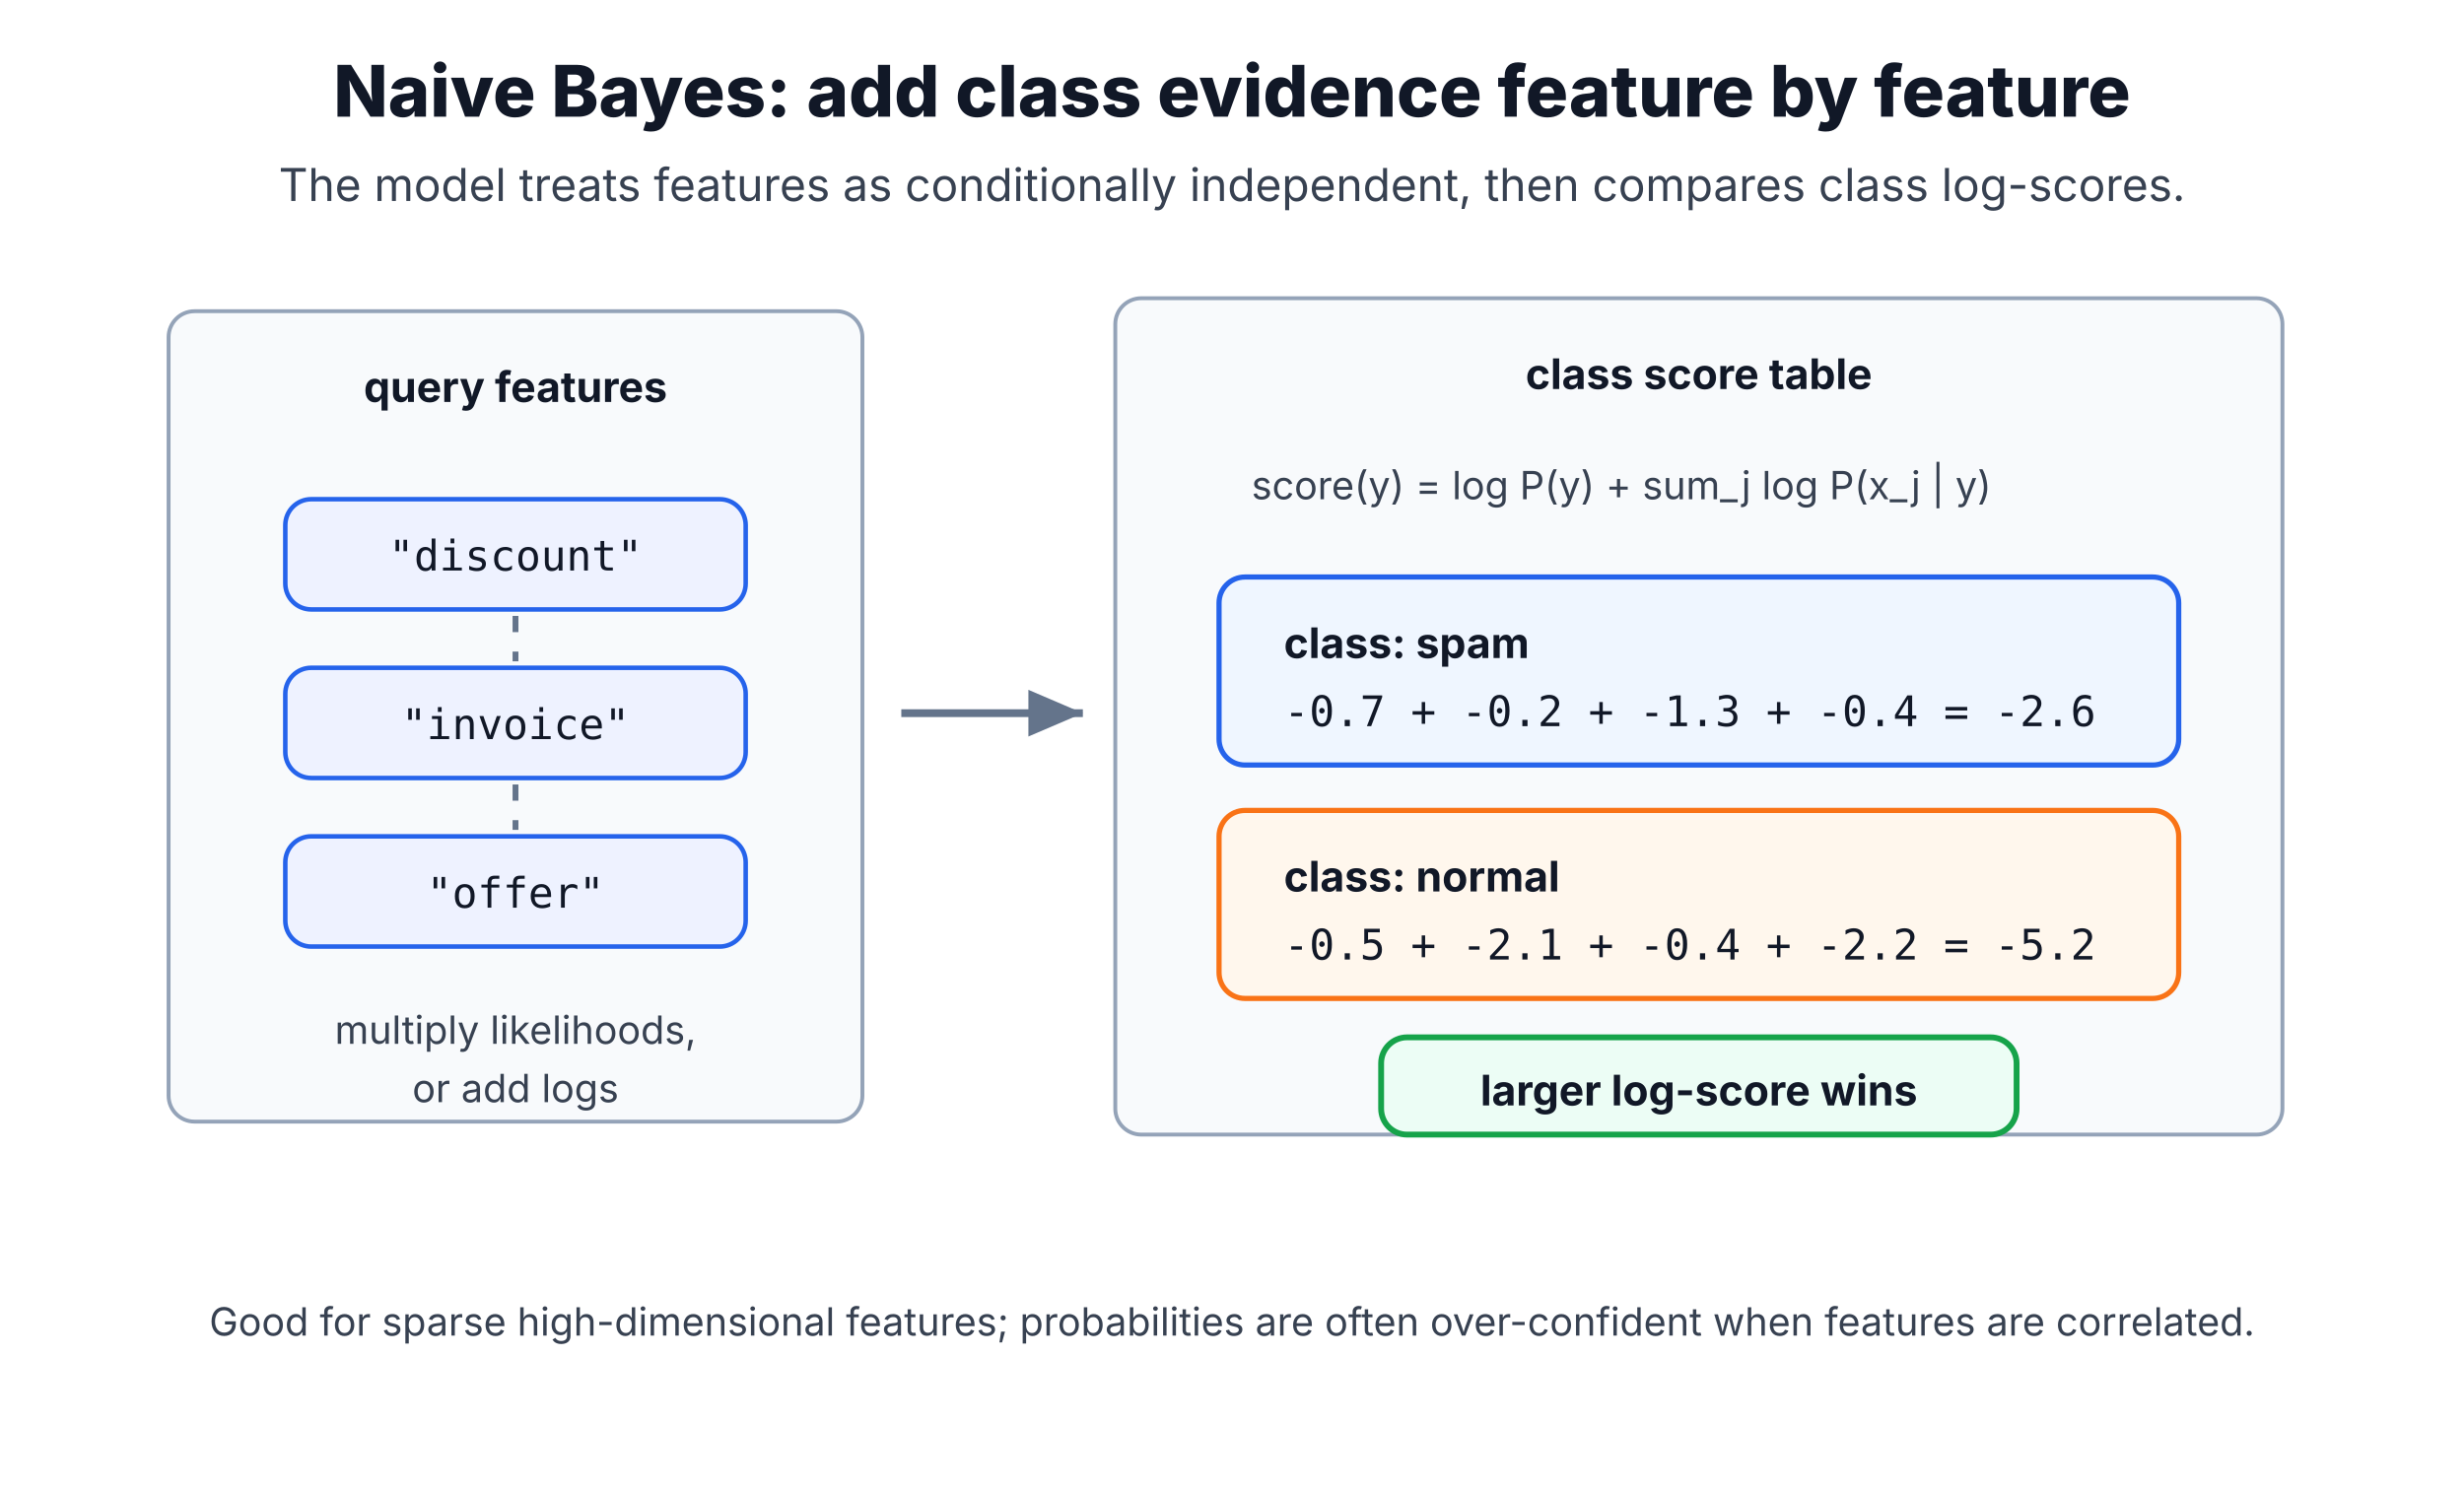
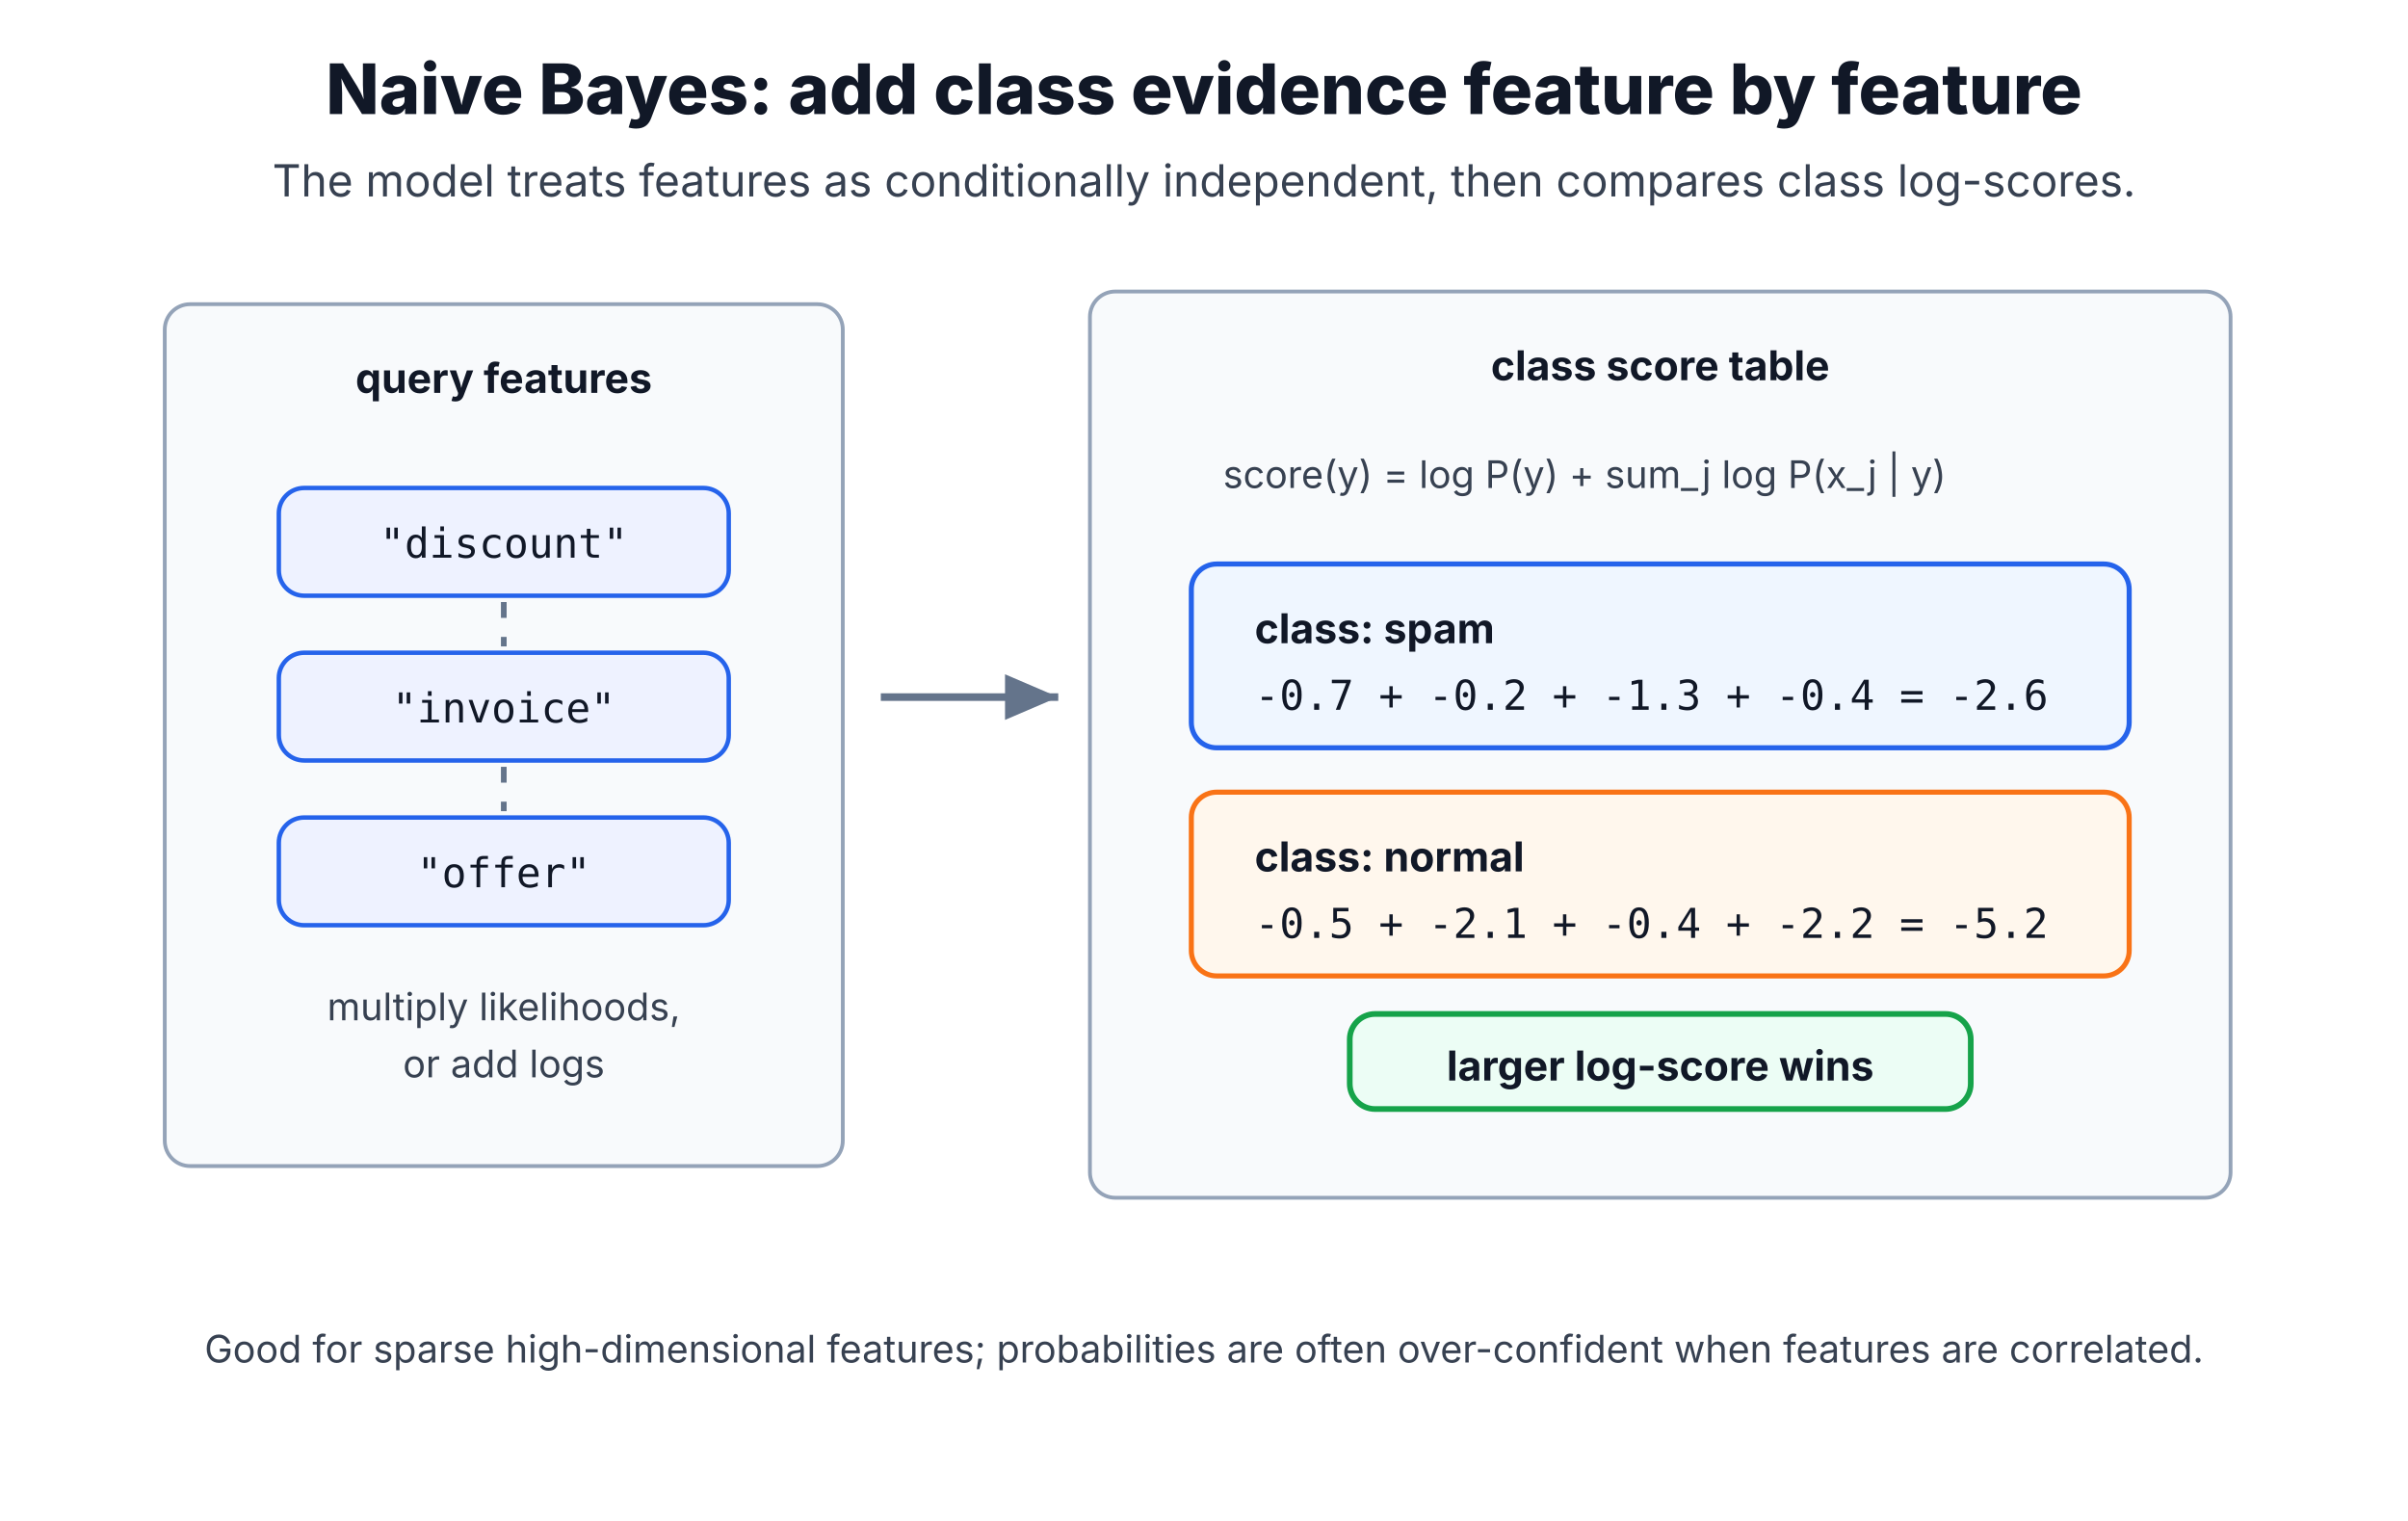
- <svg xmlns="http://www.w3.org/2000/svg" width="760" height="460" viewBox="0 0 760 460" role="img" aria-labelledby="title desc">
+ <svg xmlns="http://www.w3.org/2000/svg" width="760" height="480" viewBox="0 0 760 480" role="img" aria-labelledby="title desc">
  <style>
    text {
      fill: #111827;
      font-family: Inter, ui-sans-serif, system-ui, -apple-system, BlinkMacSystemFont, "Segoe UI", sans-serif;
    }
    .title { font-size: 22px; font-weight: 800; }
    .subtitle, .muted { fill: #374151; }
    .subtitle { font-size: 14px; }
    .muted { font-size: 12px; }
    .panel { fill: #f8fafc; stroke: #94a3b8; stroke-width: 1.2; }
    .chip { fill: #eef2ff; stroke: #2563eb; stroke-width: 1.4; }
    .class-a { fill: #eff6ff; stroke: #2563eb; stroke-width: 1.6; }
    .class-b { fill: #fff7ed; stroke: #f97316; stroke-width: 1.6; }
    .winner { fill: #ecfdf5; stroke: #16a34a; stroke-width: 1.8; }
    .arrow { stroke: #64748b; stroke-width: 2.4; fill: none; marker-end: url(#arrow); }
    .independent { stroke: #64748b; stroke-width: 1.8; stroke-dasharray: 5 6; }
    .label { font-size: 13px; font-weight: 700; }
    .mono { font-family: ui-monospace, SFMono-Regular, Menlo, Consolas, monospace; font-size: 13px; }
  </style>
  <defs>
    <marker id="arrow" markerWidth="10" markerHeight="10" refX="7" refY="3" orient="auto">
      <path d="M0,0 L7,3 L0,6 Z" fill="#64748b" />
    </marker>
  </defs>
  <text x="380" y="36" text-anchor="middle" class="title">Naive Bayes: add class evidence feature by feature</text>
  <text x="380" y="62" text-anchor="middle" class="subtitle">The model treats features as conditionally independent, then compares class log-scores.</text>
  <g transform="translate(52,96)">
-     <rect width="214" height="250" rx="8" class="panel" />
+     <rect width="214" height="272" rx="8" class="panel" />
    <text x="107" y="28" text-anchor="middle" class="label">query features</text>
    <rect x="36" y="58" width="142" height="34" rx="8" class="chip" />
    <text x="107" y="80" text-anchor="middle" class="mono">"discount"</text>
    <rect x="36" y="110" width="142" height="34" rx="8" class="chip" />
    <text x="107" y="132" text-anchor="middle" class="mono">"invoice"</text>
    <rect x="36" y="162" width="142" height="34" rx="8" class="chip" />
    <text x="107" y="184" text-anchor="middle" class="mono">"offer"</text>
    <line x1="107" y1="94" x2="107" y2="108" class="independent" />
    <line x1="107" y1="146" x2="107" y2="160" class="independent" />
    <text x="107" y="226" text-anchor="middle" class="muted">multiply likelihoods,</text>
    <text x="107" y="244" text-anchor="middle" class="muted">or add logs</text>
  </g>
  <path d="M278 220 H334" class="arrow" />
  <g transform="translate(344,92)">
-     <rect width="360" height="258" rx="8" class="panel" />
+     <rect width="360" height="286" rx="8" class="panel" />
    <text x="180" y="28" text-anchor="middle" class="label">class score table</text>
    <text x="42" y="62" class="muted">score(y) = log P(y) + sum_j log P(x_j | y)</text>
    <rect x="32" y="86" width="296" height="58" rx="8" class="class-a" />
    <text x="52" y="111" class="label">class: spam</text>
    <text x="52" y="132" class="mono">-0.7 + -0.2 + -1.3 + -0.4 = -2.6</text>
    <rect x="32" y="158" width="296" height="58" rx="8" class="class-b" />
    <text x="52" y="183" class="label">class: normal</text>
    <text x="52" y="204" class="mono">-0.5 + -2.1 + -0.4 + -2.2 = -5.2</text>
    <rect x="82" y="228" width="196" height="30" rx="8" class="winner" />
    <text x="180" y="249" text-anchor="middle" class="label">larger log-score wins</text>
  </g>
-   <text x="380" y="412" text-anchor="middle" class="muted">Good for sparse high-dimensional features; probabilities are often over-confident when features are correlated.</text>
+   <text x="380" y="430" text-anchor="middle" class="muted">Good for sparse high-dimensional features; probabilities are often over-confident when features are correlated.</text>
</svg>
